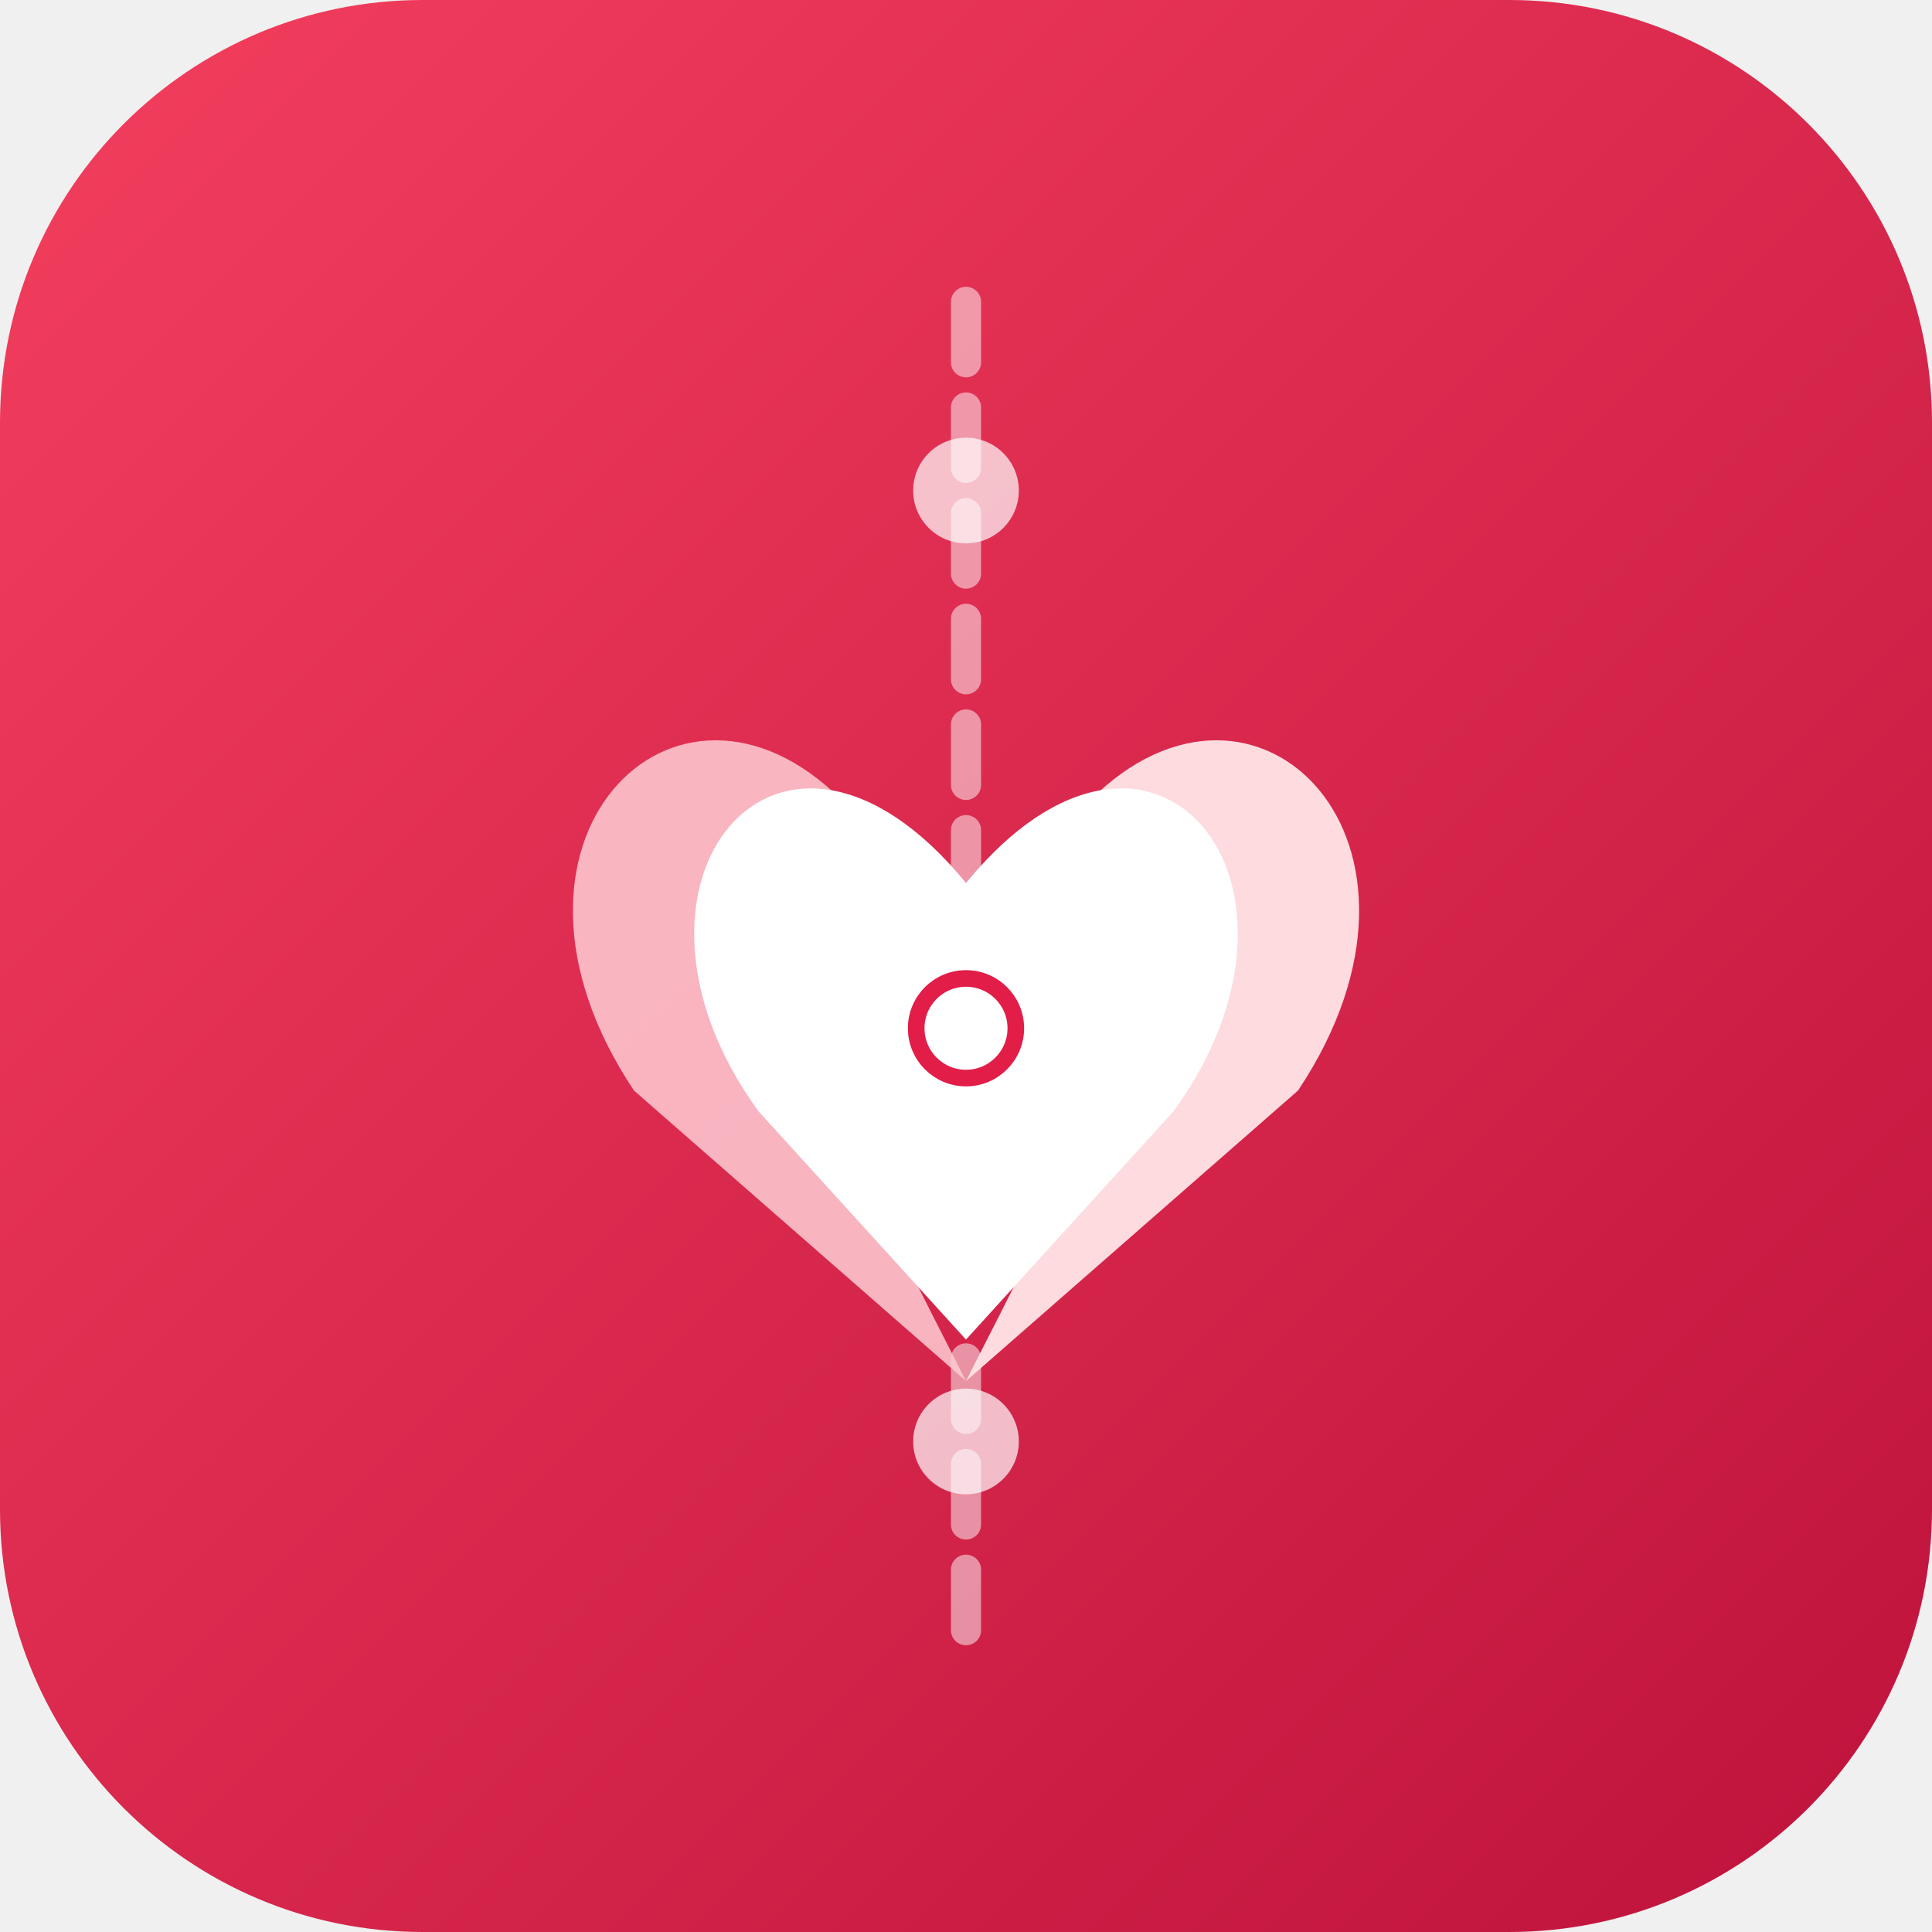
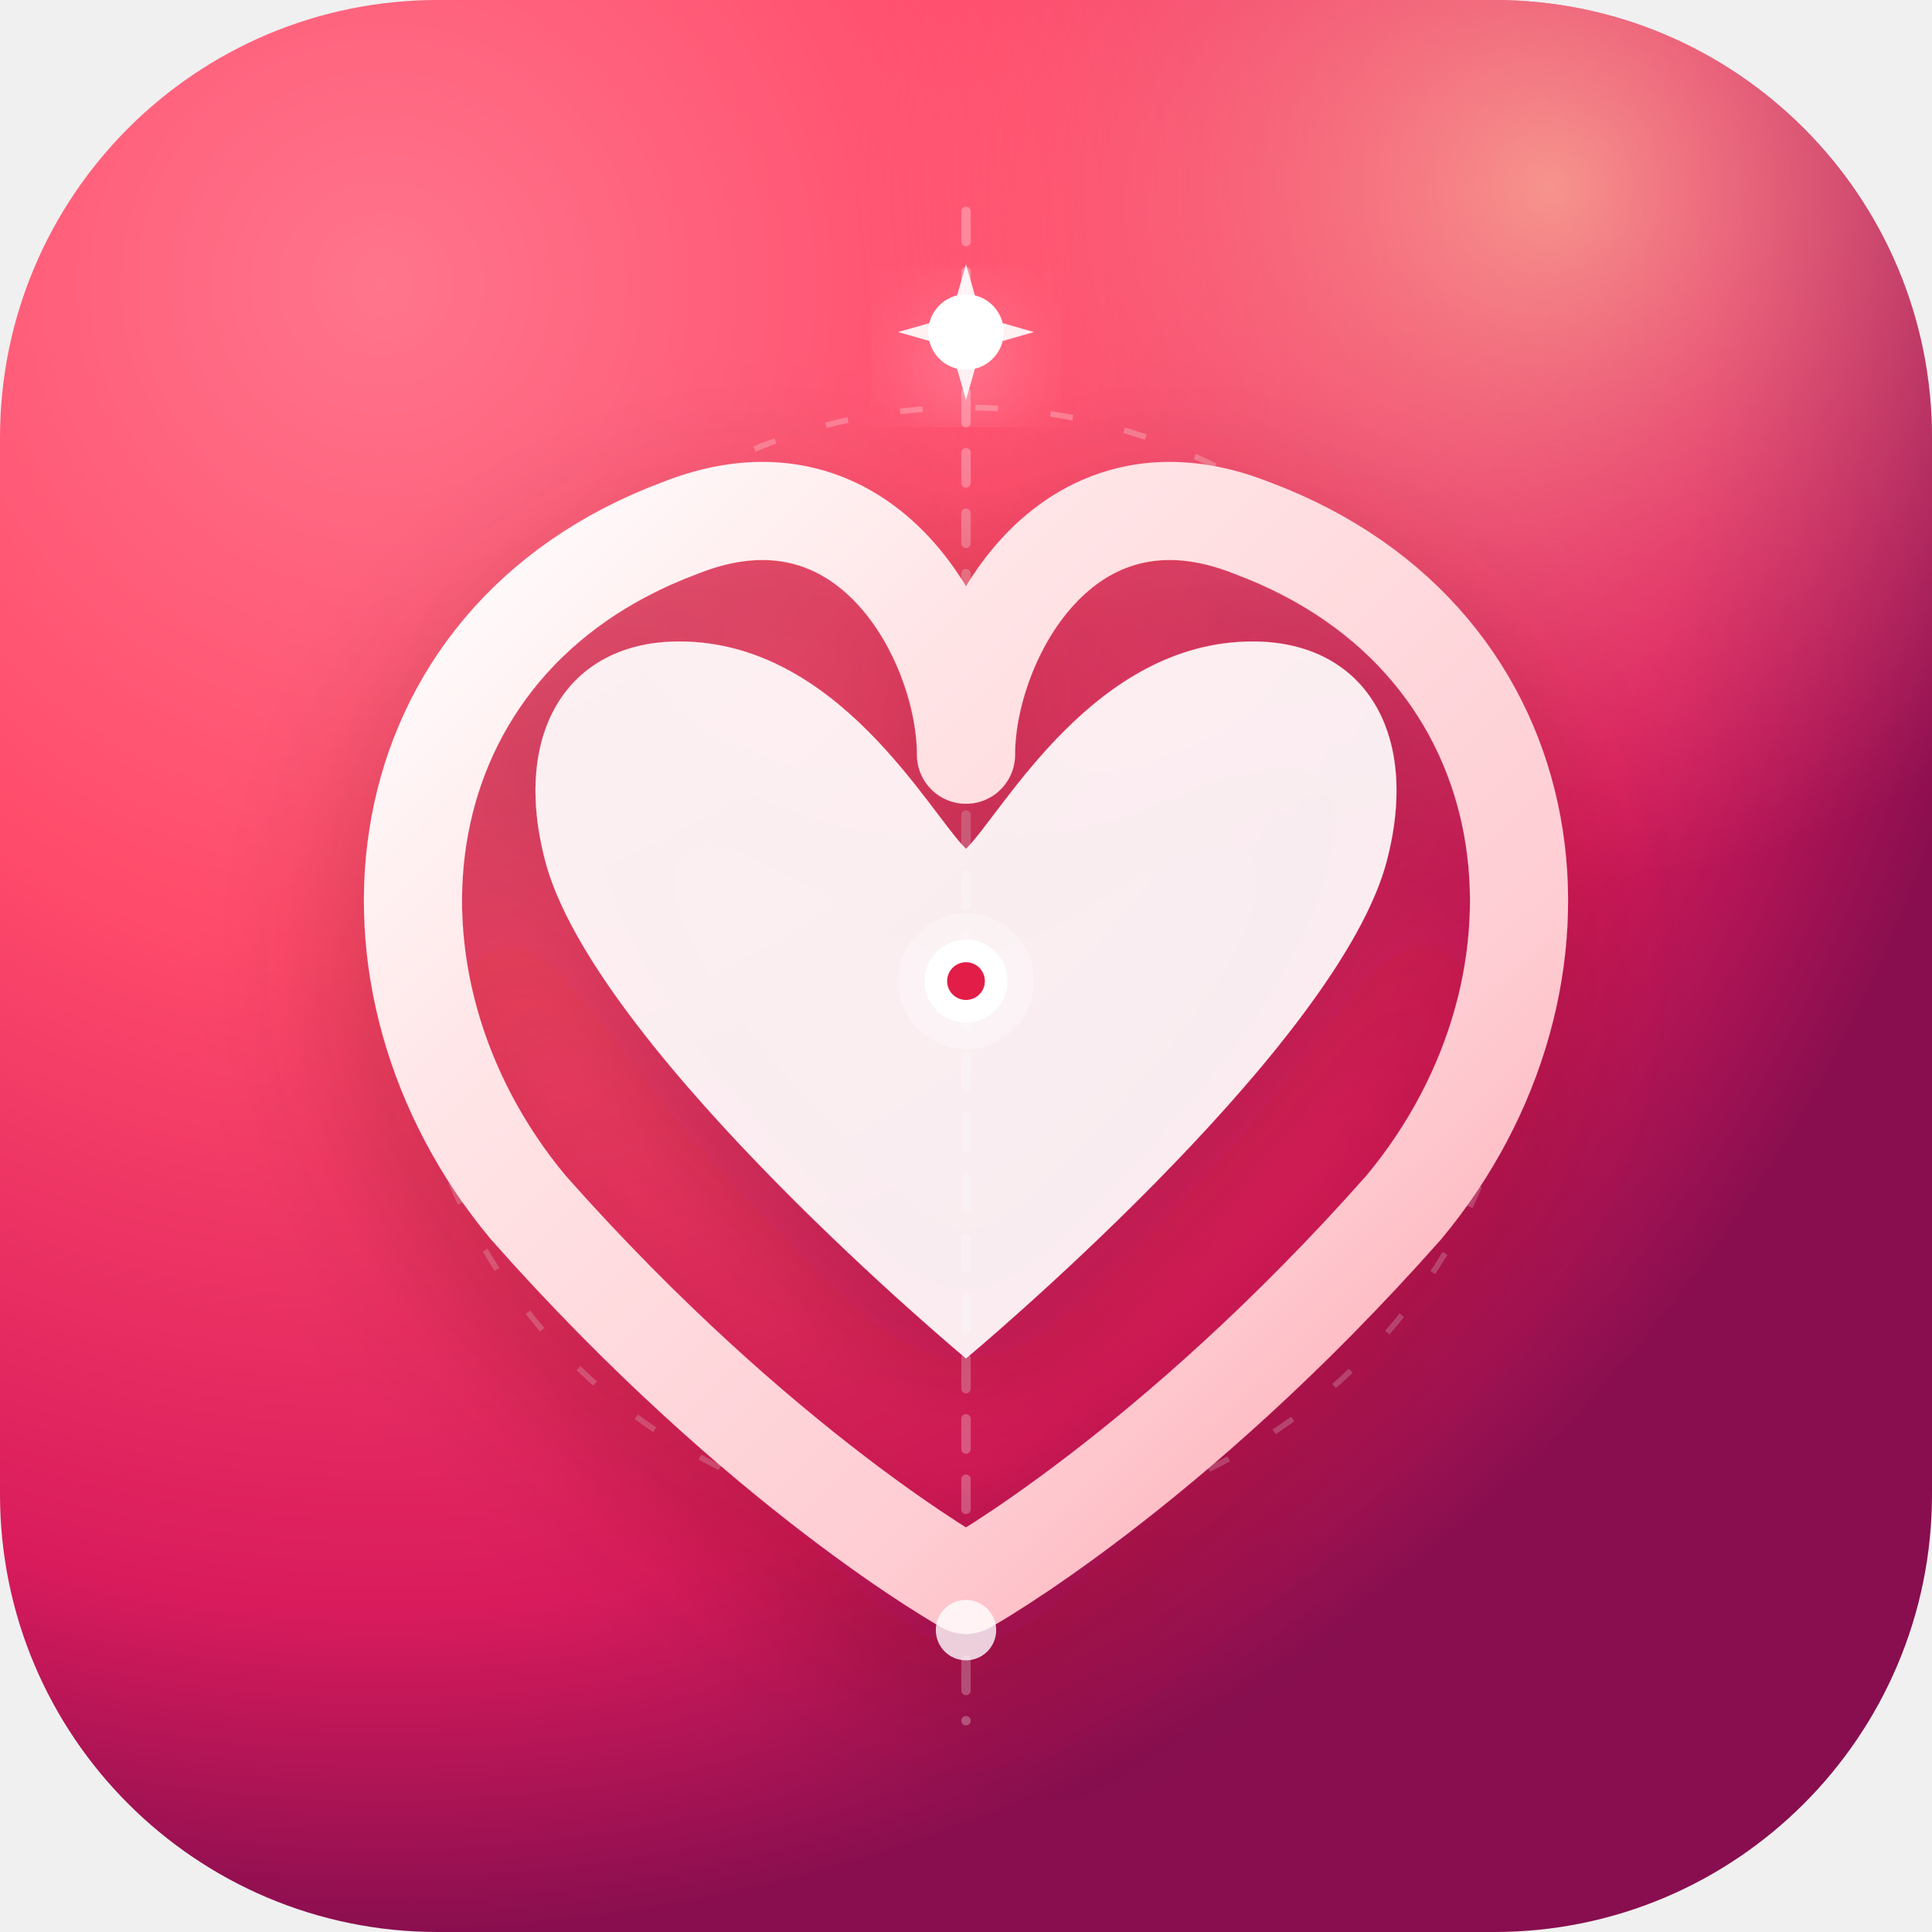
<svg xmlns="http://www.w3.org/2000/svg" viewBox="0 0 512 512" width="512" height="512">
  <defs>
-     <linearGradient id="bgGrad" x1="0%" y1="0%" x2="100%" y2="100%">
-       <stop offset="0%" stop-color="#f43f5e" />
-       <stop offset="100%" stop-color="#be123c" />
+     <radialGradient id="meshGrad1" cx="20%" cy="15%" r="85%">
+       <stop offset="0%" stop-color="#ff758c" />
+       <stop offset="40%" stop-color="#ff4b6b" />
+       <stop offset="80%" stop-color="#d91b5c" />
+       <stop offset="100%" stop-color="#880e4f" />
+     </radialGradient>
+     <radialGradient id="glowTop" cx="80%" cy="10%" r="60%">
+       <stop offset="0%" stop-color="#ffc3a0" stop-opacity="0.7" />
+       <stop offset="60%" stop-color="#ff758c" stop-opacity="0" />
+     </radialGradient>
+     <linearGradient id="ribbonGold" x1="0%" y1="0%" x2="100%" y2="100%">
+       <stop offset="0%" stop-color="#ffffff" />
+       <stop offset="30%" stop-color="#ffe4e6" />
+       <stop offset="70%" stop-color="#fecdd3" />
+       <stop offset="100%" stop-color="#fda4af" />
    </linearGradient>
-     <linearGradient id="ringGrad" x1="0%" y1="0%" x2="100%" y2="100%">
-       <stop offset="0%" stop-color="#ffffff" stop-opacity="0.9" />
-       <stop offset="100%" stop-color="#ffe4e6" stop-opacity="0.6" />
+     <linearGradient id="ribbonPurple" x1="0%" y1="100%" x2="100%" y2="0%">
+       <stop offset="0%" stop-color="#e0e7ff" />
+       <stop offset="50%" stop-color="#f5d0fe" />
+       <stop offset="100%" stop-color="#ffffff" />
    </linearGradient>
+     <filter id="smoothShadow" x="-20%" y="-20%" width="140%" height="140%">
+       <feDropShadow dx="0" dy="16" stdDeviation="20" flood-color="#4a041f" flood-opacity="0.35" />
+     </filter>
+     <filter id="innerGlow" x="-20%" y="-20%" width="140%" height="140%">
+       <feDropShadow dx="0" dy="8" stdDeviation="12" flood-color="#ffffff" flood-opacity="0.4" />
+     </filter>
  </defs>
-   <rect width="512" height="512" rx="112" fill="url(#bgGrad)" />
-   <line x1="256" y1="80" x2="256" y2="432" stroke="#ffffff" stroke-width="8" stroke-linecap="round" stroke-dasharray="16 12" opacity="0.5" />
-   <circle cx="256" cy="130" r="14" fill="#ffffff" opacity="0.7" />
-   <circle cx="256" cy="382" r="14" fill="#ffffff" opacity="0.7" />
-   <g transform="translate(256, 256) scale(1.1)">
-     <path d="M -30,-40 C -70,-80 -120,-30 -80,30 L 0,100 C -20,60 -50,10 -30,-40 Z" fill="#fecdd3" opacity="0.85" />
-     <path d="M 30,-40 C 70,-80 120,-30 80,30 L 0,100 C 20,60 50,10 30,-40 Z" fill="#ffe4e6" opacity="0.95" />
-     <path d="M 0,-20 C -45,-75 -90,-20 -50,35 L 0,90 L 50,35 C 90,-20 45,-75 0,-20 Z" fill="#ffffff" />
-     <circle cx="0" cy="15" r="12" fill="none" stroke="#e11d48" stroke-width="4" />
+   <rect width="512" height="512" rx="116" fill="url(#meshGrad1)" />
+   <rect width="512" height="512" rx="116" fill="url(#glowTop)" />
+   <line x1="256" y1="56" x2="256" y2="456" stroke="#ffffff" stroke-width="2.5" stroke-dasharray="8 8" stroke-linecap="round" opacity="0.3" />
+   <circle cx="256" cy="256" r="148" fill="none" stroke="#ffffff" stroke-width="1.5" stroke-opacity="0.25" stroke-dasharray="6 14" />
+   <g filter="url(#smoothShadow)">
+     <path d="M 140,320 C 90,260 100,170 180,140 C 230,120 256,170 256,200 C 256,170 282,120 332,140 C 412,170 422,260 372,320 C 310,390 256,420 256,420 C 256,420 202,390 140,320 Z" fill="none" stroke="url(#ribbonGold)" stroke-width="26" stroke-linecap="round" stroke-linejoin="round" />
+     <path d="M 180,170 C 150,170 135,195 145,230 C 160,280 256,360 256,360 C 256,360 352,280 367,230 C 377,195 362,170 332,170 C 290,170 266,215 256,225 C 246,215 222,170 180,170 Z" fill="#ffffff" opacity="0.9" />
+   </g>
+   <g transform="translate(256, 88)" filter="url(#innerGlow)">
+     <circle cx="0" cy="0" r="10" fill="#ffffff" />
+     <polygon points="0,-18 4,-4 18,0 4,4 0,18 -4,4 -18,0 -4,-4" fill="#ffffff" opacity="0.9" />
+   </g>
+   <g transform="translate(256, 260)">
+     <circle cx="0" cy="0" r="18" fill="#ffffff" opacity="0.3" />
+     <circle cx="0" cy="0" r="11" fill="#ffffff" />
+     <circle cx="0" cy="0" r="5" fill="#e11d48" />
+   </g>
+   <g transform="translate(256, 432)">
+     <circle cx="0" cy="0" r="8" fill="#ffffff" opacity="0.8" />
  </g>
</svg>
